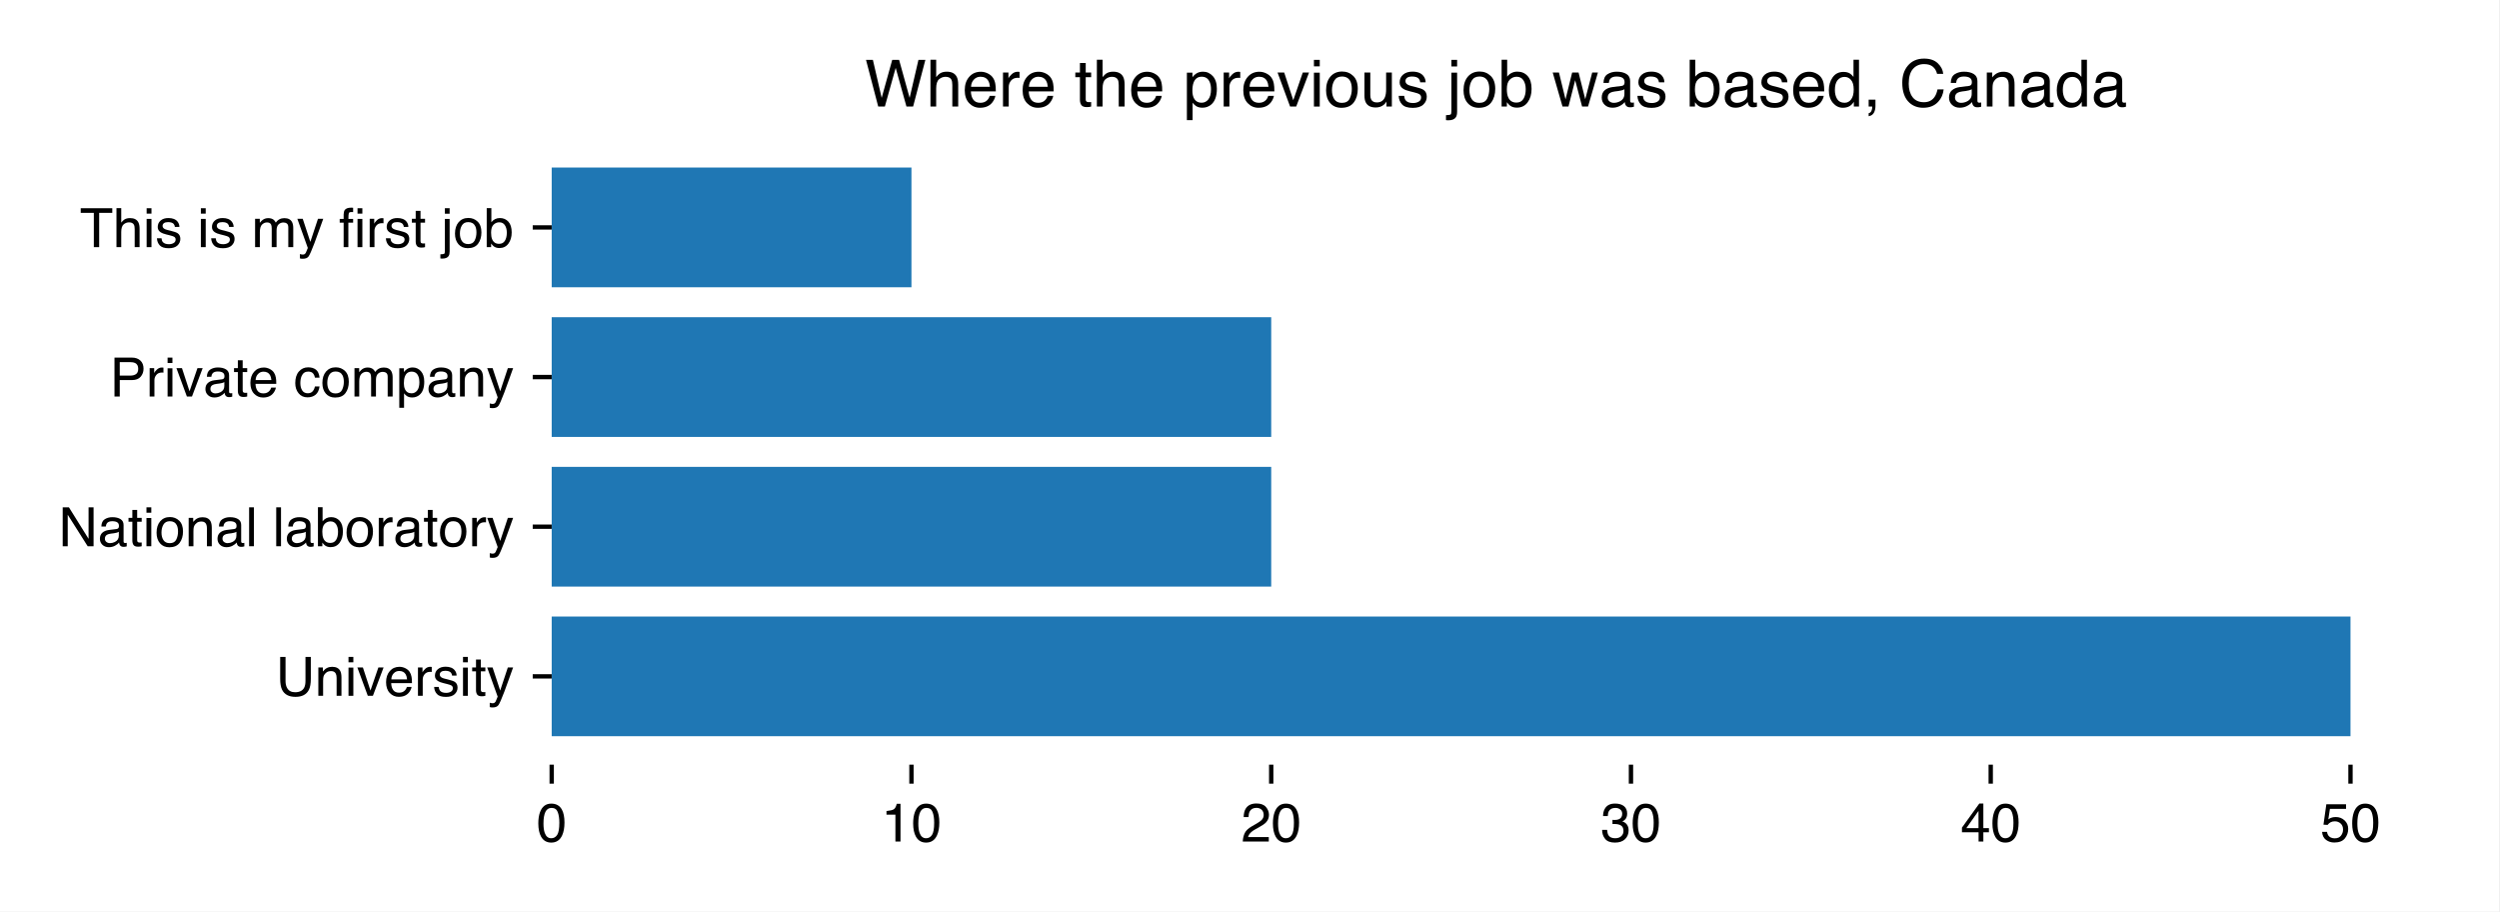
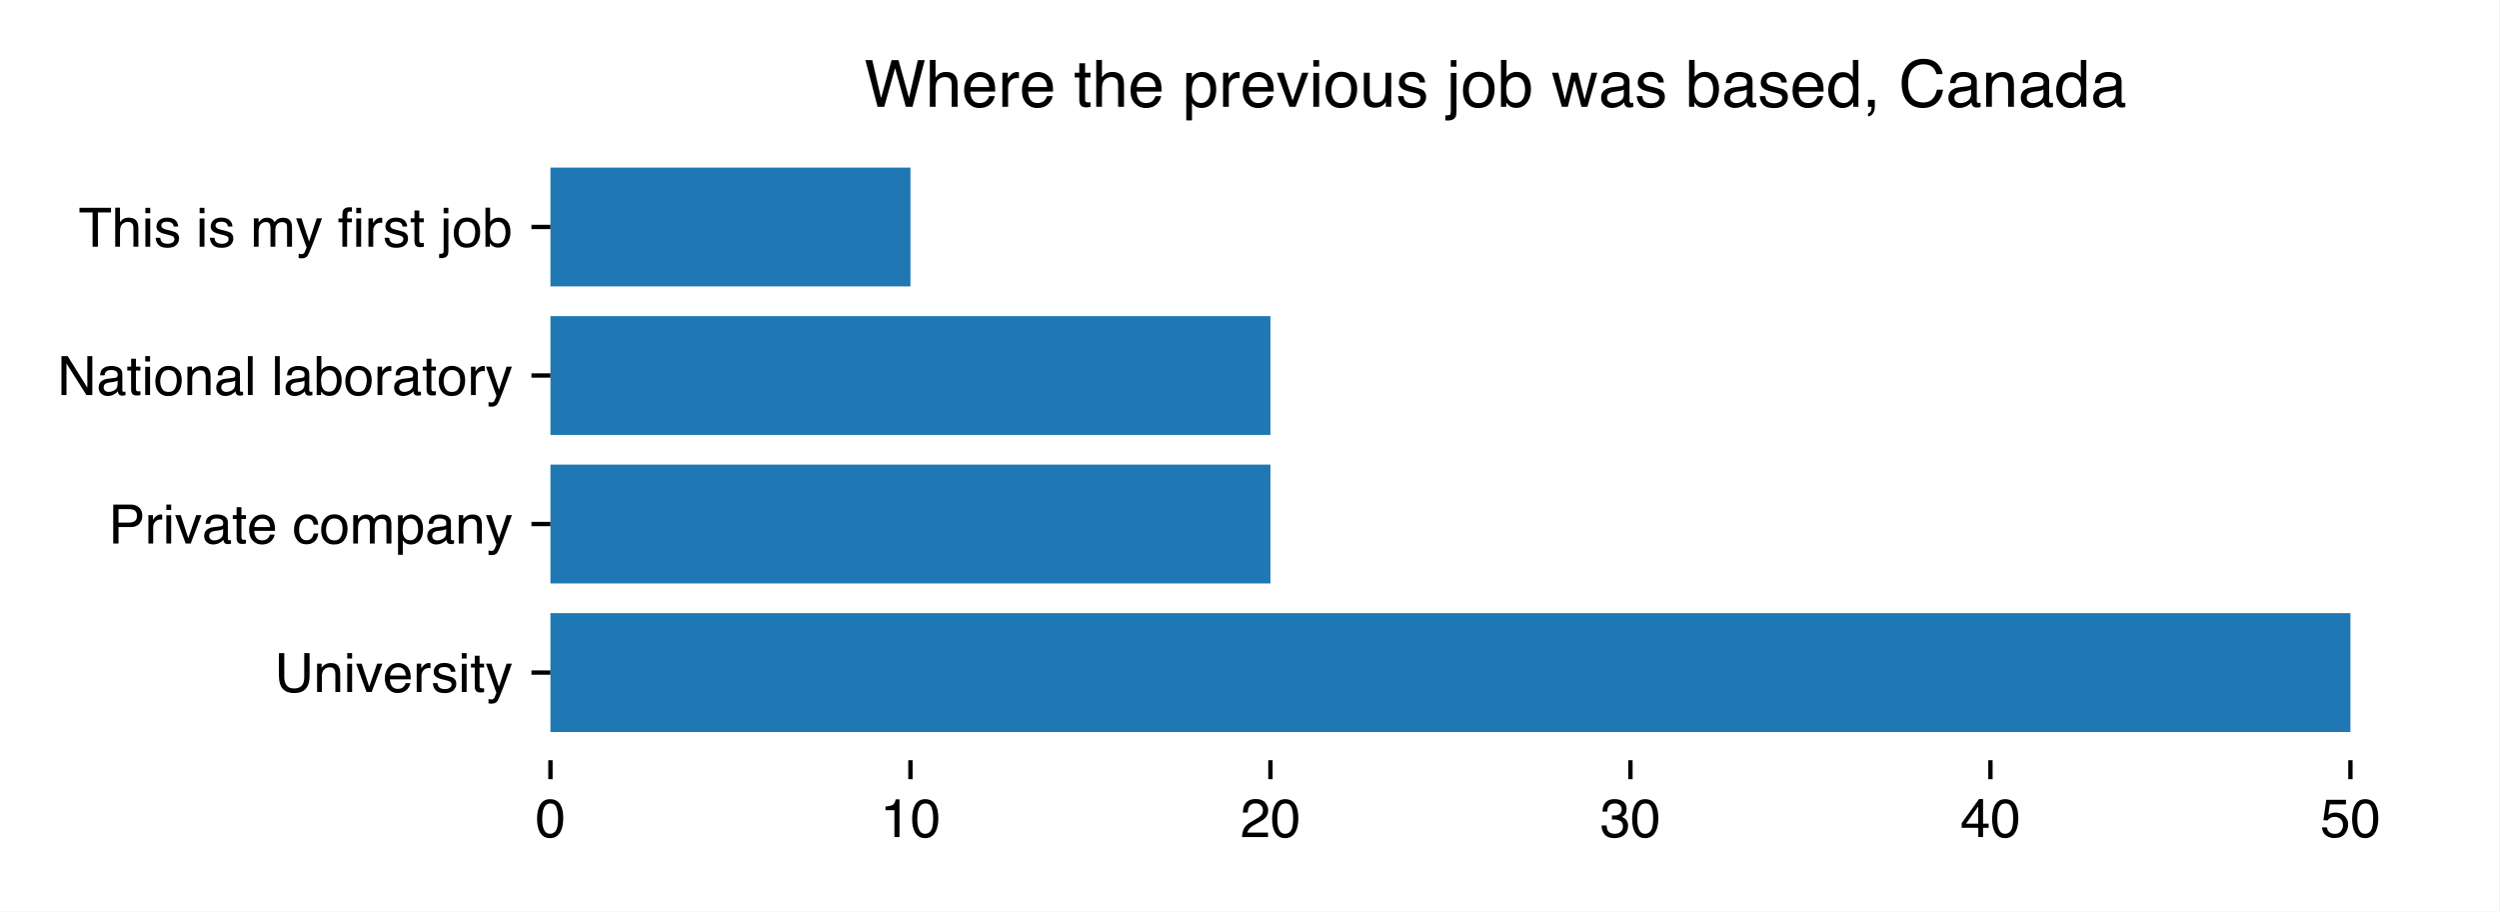
<svg xmlns="http://www.w3.org/2000/svg" xmlns:xlink="http://www.w3.org/1999/xlink" width="460.8pt" height="168pt" viewBox="0 0 460.8 168" version="1.1">
  <defs>
    <style type="text/css">*{stroke-linejoin: round; stroke-linecap: butt}</style>
  </defs>
  <g id="figure_1">
    <g id="patch_1">
      <path d="M 0 168  L 460.8 168  L 460.8 0  L 0 0  z " style="fill: #ffffff" />
    </g>
    <g id="axes_1">
      <g id="patch_2">
-         <path d="M 101.73 140.942  L 450 140.942  L 450 25.642  L 101.73 25.642  z " style="fill: #ffffff" />
+         <path d="M 101.5 140.12  L 450 140.12  L 450 25.688  L 101.5 25.688  z " style="fill: #ffffff" />
      </g>
      <g id="patch_3">
-         <path d="M 101.73 135.701  L 433.416 135.701  L 433.416 113.634  L 101.73 113.634  z " clip-path="url(#p91c3576c02)" style="fill: #1f77b4" />
+         <path d="M 101.5 134.919  L 433.405 134.919  L 433.405 113.018  L 101.5 113.018  z " clip-path="url(#pb2fe524251)" style="fill: #1f77b4" />
      </g>
      <g id="patch_4">
-         <path d="M 101.73 108.118  L 234.404 108.118  L 234.404 86.051  L 101.73 86.051  z " clip-path="url(#p91c3576c02)" style="fill: #1f77b4" />
+         <path d="M 101.5 107.542  L 234.262 107.542  L 234.262 85.641  L 101.5 85.641  z " clip-path="url(#pb2fe524251)" style="fill: #1f77b4" />
      </g>
      <g id="patch_5">
-         <path d="M 101.73 80.534  L 234.404 80.534  L 234.404 58.467  L 101.73 58.467  z " clip-path="url(#p91c3576c02)" style="fill: #1f77b4" />
+         <path d="M 101.5 80.166  L 234.262 80.166  L 234.262 58.265  L 101.5 58.265  z " clip-path="url(#pb2fe524251)" style="fill: #1f77b4" />
      </g>
      <g id="patch_6">
-         <path d="M 101.73 52.95  L 168.067 52.95  L 168.067 30.883  L 101.73 30.883  z " clip-path="url(#p91c3576c02)" style="fill: #1f77b4" />
+         <path d="M 101.5 52.79  L 167.881 52.79  L 167.881 30.889  L 101.5 30.889  z " clip-path="url(#pb2fe524251)" style="fill: #1f77b4" />
      </g>
      <g id="matplotlib.axis_1">
        <g id="xtick_1">
          <g id="line2d_1">
            <defs>
              <path id="m4c99cd72f3" d="M 0 0  L 0 3.5  " style="stroke: #000000; stroke-width: 0.8" />
            </defs>
            <g>
-               <use xlink:href="#m4c99cd72f3" x="101.73" y="140.942" style="stroke: #000000; stroke-width: 0.8" />
+               <use xlink:href="#m4c99cd72f3" x="101.5" y="140.12" style="stroke: #000000; stroke-width: 0.8" />
            </g>
          </g>
          <g id="text_1">
-             <g transform="translate(98.94922 155.1156)scale(0.1 -0.1)">
+             <g transform="translate(98.71953 154.2934) scale(0.1 -0.1)">
              <defs>
                <path id="Helvetica-30" d="M 1731 4475  Q 2600 4475 2988 3759  Q 3288 3206 3288 2244  Q 3288 1331 3016 734  Q 2622 -122 1728 -122  Q 922 -122 528 578  Q 200 1163 200 2147  Q 200 2909 397 3456  Q 766 4475 1731 4475  z M 1725 391  Q 2163 391 2422 778  Q 2681 1166 2681 2222  Q 2681 2984 2493 3476  Q 2306 3969 1766 3969  Q 1269 3969 1039 3501  Q 809 3034 809 2125  Q 809 1441 956 1025  Q 1181 391 1725 391  z " transform="scale(0.015625)" />
              </defs>
              <use xlink:href="#Helvetica-30" />
            </g>
          </g>
        </g>
        <g id="xtick_2">
          <g id="line2d_2">
            <g>
-               <use xlink:href="#m4c99cd72f3" x="168.067" y="140.942" style="stroke: #000000; stroke-width: 0.8" />
+               <use xlink:href="#m4c99cd72f3" x="167.881" y="140.12" style="stroke: #000000; stroke-width: 0.8" />
            </g>
          </g>
          <g id="text_2">
-             <g transform="translate(162.506 155.1156)scale(0.1 -0.1)">
+             <g transform="translate(162.32 154.2934) scale(0.1 -0.1)">
              <defs>
                <path id="Helvetica-31" d="M 613 3169  L 613 3600  Q 1222 3659 1462 3798  Q 1703 3938 1822 4456  L 2266 4456  L 2266 0  L 1666 0  L 1666 3169  L 613 3169  z " transform="scale(0.015625)" />
              </defs>
              <use xlink:href="#Helvetica-31" />
              <use xlink:href="#Helvetica-30" x="55.615" />
            </g>
          </g>
        </g>
        <g id="xtick_3">
          <g id="line2d_3">
            <g>
-               <use xlink:href="#m4c99cd72f3" x="234.404" y="140.942" style="stroke: #000000; stroke-width: 0.8" />
+               <use xlink:href="#m4c99cd72f3" x="234.262" y="140.12" style="stroke: #000000; stroke-width: 0.8" />
            </g>
          </g>
          <g id="text_3">
-             <g transform="translate(228.8432 155.1156)scale(0.1 -0.1)">
+             <g transform="translate(228.701 154.2934) scale(0.1 -0.1)">
              <defs>
                <path id="Helvetica-32" d="M 200 0  Q 231 578 439 1006  Q 647 1434 1250 1784  L 1850 2131  Q 2253 2366 2416 2531  Q 2672 2791 2672 3125  Q 2672 3516 2437 3745  Q 2203 3975 1813 3975  Q 1234 3975 1013 3538  Q 894 3303 881 2888  L 309 2888  Q 319 3472 525 3841  Q 891 4491 1816 4491  Q 2584 4491 2939 4075  Q 3294 3659 3294 3150  Q 3294 2613 2916 2231  Q 2697 2009 2131 1694  L 1703 1456  Q 1397 1288 1222 1134  Q 909 863 828 531  L 3272 531  L 3272 0  L 200 0  z " transform="scale(0.015625)" />
              </defs>
              <use xlink:href="#Helvetica-32" />
              <use xlink:href="#Helvetica-30" x="55.615" />
            </g>
          </g>
        </g>
        <g id="xtick_4">
          <g id="line2d_4">
            <g>
-               <use xlink:href="#m4c99cd72f3" x="300.741" y="140.942" style="stroke: #000000; stroke-width: 0.8" />
+               <use xlink:href="#m4c99cd72f3" x="300.643" y="140.12" style="stroke: #000000; stroke-width: 0.8" />
            </g>
          </g>
          <g id="text_4">
-             <g transform="translate(295.1804 155.1156)scale(0.1 -0.1)">
+             <g transform="translate(295.0819 154.2934) scale(0.1 -0.1)">
              <defs>
                <path id="Helvetica-33" d="M 1663 -122  Q 869 -122 511 314  Q 153 750 153 1375  L 741 1375  Q 778 941 903 744  Q 1122 391 1694 391  Q 2138 391 2406 628  Q 2675 866 2675 1241  Q 2675 1703 2392 1887  Q 2109 2072 1606 2072  Q 1550 2072 1492 2070  Q 1434 2069 1375 2066  L 1375 2563  Q 1463 2553 1522 2550  Q 1581 2547 1650 2547  Q 1966 2547 2169 2647  Q 2525 2822 2525 3272  Q 2525 3606 2287 3787  Q 2050 3969 1734 3969  Q 1172 3969 956 3594  Q 838 3388 822 3006  L 266 3006  Q 266 3506 466 3856  Q 809 4481 1675 4481  Q 2359 4481 2734 4176  Q 3109 3872 3109 3294  Q 3109 2881 2888 2625  Q 2750 2466 2531 2375  Q 2884 2278 3082 2001  Q 3281 1725 3281 1325  Q 3281 684 2859 281  Q 2438 -122 1663 -122  z " transform="scale(0.015625)" />
              </defs>
              <use xlink:href="#Helvetica-33" />
              <use xlink:href="#Helvetica-30" x="55.615" />
            </g>
          </g>
        </g>
        <g id="xtick_5">
          <g id="line2d_5">
            <g>
-               <use xlink:href="#m4c99cd72f3" x="367.078" y="140.942" style="stroke: #000000; stroke-width: 0.8" />
+               <use xlink:href="#m4c99cd72f3" x="367.024" y="140.12" style="stroke: #000000; stroke-width: 0.8" />
            </g>
          </g>
          <g id="text_5">
-             <g transform="translate(361.5176 155.1156)scale(0.1 -0.1)">
+             <g transform="translate(361.4629 154.2934) scale(0.1 -0.1)">
              <defs>
                <path id="Helvetica-34" d="M 2116 1584  L 2116 3613  L 681 1584  L 2116 1584  z M 2125 0  L 2125 1094  L 163 1094  L 163 1644  L 2213 4488  L 2688 4488  L 2688 1584  L 3347 1584  L 3347 1094  L 2688 1094  L 2688 0  L 2125 0  z " transform="scale(0.015625)" />
              </defs>
              <use xlink:href="#Helvetica-34" />
              <use xlink:href="#Helvetica-30" x="55.615" />
            </g>
          </g>
        </g>
        <g id="xtick_6">
          <g id="line2d_6">
            <g>
-               <use xlink:href="#m4c99cd72f3" x="433.416" y="140.942" style="stroke: #000000; stroke-width: 0.8" />
+               <use xlink:href="#m4c99cd72f3" x="433.405" y="140.12" style="stroke: #000000; stroke-width: 0.8" />
            </g>
          </g>
          <g id="text_6">
-             <g transform="translate(427.8548 155.1156)scale(0.1 -0.1)">
+             <g transform="translate(427.8438 154.2934) scale(0.1 -0.1)">
              <defs>
                <path id="Helvetica-35" d="M 791 1141  Q 847 659 1238 475  Q 1438 381 1700 381  Q 2200 381 2440 700  Q 2681 1019 2681 1406  Q 2681 1875 2395 2131  Q 2109 2388 1709 2388  Q 1419 2388 1211 2275  Q 1003 2163 856 1963  L 369 1991  L 709 4400  L 3034 4400  L 3034 3856  L 1131 3856  L 941 2613  Q 1097 2731 1238 2791  Q 1488 2894 1816 2894  Q 2431 2894 2859 2497  Q 3288 2100 3288 1491  Q 3288 856 2895 371  Q 2503 -113 1644 -113  Q 1097 -113 676 195  Q 256 503 206 1141  L 791 1141  z " transform="scale(0.015625)" />
              </defs>
              <use xlink:href="#Helvetica-35" />
              <use xlink:href="#Helvetica-30" x="55.615" />
            </g>
          </g>
        </g>
      </g>
      <g id="matplotlib.axis_2">
        <g id="ytick_1">
          <g id="line2d_7">
            <defs>
              <path id="m8e343aef83" d="M 0 0  L -3.5 0  " style="stroke: #000000; stroke-width: 0.8" />
            </defs>
            <g>
-               <use xlink:href="#m8e343aef83" x="101.73" y="124.668" style="stroke: #000000; stroke-width: 0.8" />
+               <use xlink:href="#m8e343aef83" x="101.5" y="123.968" style="stroke: #000000; stroke-width: 0.8" />
            </g>
          </g>
          <g id="text_7">
-             <g transform="translate(50.83438 128.2545)scale(0.1 -0.1)">
+             <g transform="translate(50.60469 127.5548) scale(0.1 -0.1)">
              <defs>
                <path id="Helvetica-55" d="M 1163 4591  L 1163 1753  Q 1163 1253 1350 922  Q 1628 422 2288 422  Q 3078 422 3363 963  Q 3516 1256 3516 1753  L 3516 4591  L 4147 4591  L 4147 2013  Q 4147 1166 3919 709  Q 3500 -122 2338 -122  Q 1175 -122 759 709  Q 531 1166 531 2013  L 531 4591  L 1163 4591  z M 2341 4591  L 2341 4591  z " transform="scale(0.015625)" />
                <path id="Helvetica-6e" d="M 413 3347  L 947 3347  L 947 2872  Q 1184 3166 1450 3294  Q 1716 3422 2041 3422  Q 2753 3422 3003 2925  Q 3141 2653 3141 2147  L 3141 0  L 2569 0  L 2569 2109  Q 2569 2416 2478 2603  Q 2328 2916 1934 2916  Q 1734 2916 1606 2875  Q 1375 2806 1200 2600  Q 1059 2434 1017 2257  Q 975 2081 975 1753  L 975 0  L 413 0  L 413 3347  z M 1734 3428  L 1734 3428  z " transform="scale(0.015625)" />
                <path id="Helvetica-69" d="M 413 3331  L 984 3331  L 984 0  L 413 0  L 413 3331  z M 413 4591  L 984 4591  L 984 3953  L 413 3953  L 413 4591  z " transform="scale(0.015625)" />
                <path id="Helvetica-76" d="M 688 3347  L 1581 622  L 2516 3347  L 3131 3347  L 1869 0  L 1269 0  L 34 3347  L 688 3347  z " transform="scale(0.015625)" />
                <path id="Helvetica-65" d="M 1806 3422  Q 2163 3422 2497 3255  Q 2831 3088 3006 2822  Q 3175 2569 3231 2231  Q 3281 2000 3281 1494  L 828 1494  Q 844 984 1069 676  Q 1294 369 1766 369  Q 2206 369 2469 659  Q 2619 828 2681 1050  L 3234 1050  Q 3213 866 3089 639  Q 2966 413 2813 269  Q 2556 19 2178 -69  Q 1975 -119 1719 -119  Q 1094 -119 659 336  Q 225 791 225 1609  Q 225 2416 662 2919  Q 1100 3422 1806 3422  z M 2703 1941  Q 2669 2306 2544 2525  Q 2313 2931 1772 2931  Q 1384 2931 1121 2651  Q 859 2372 844 1941  L 2703 1941  z M 1753 3428  L 1753 3428  z " transform="scale(0.015625)" />
                <path id="Helvetica-72" d="M 428 3347  L 963 3347  L 963 2769  Q 1028 2938 1284 3180  Q 1541 3422 1875 3422  Q 1891 3422 1928 3419  Q 1966 3416 2056 3406  L 2056 2813  Q 2006 2822 1964 2825  Q 1922 2828 1872 2828  Q 1447 2828 1219 2554  Q 991 2281 991 1925  L 991 0  L 428 0  L 428 3347  z " transform="scale(0.015625)" />
                <path id="Helvetica-73" d="M 747 1050  Q 772 769 888 619  Q 1100 347 1625 347  Q 1938 347 2175 483  Q 2413 619 2413 903  Q 2413 1119 2222 1231  Q 2100 1300 1741 1391  L 1294 1503  Q 866 1609 663 1741  Q 300 1969 300 2372  Q 300 2847 642 3140  Q 984 3434 1563 3434  Q 2319 3434 2653 2991  Q 2863 2709 2856 2384  L 2325 2384  Q 2309 2575 2191 2731  Q 1997 2953 1519 2953  Q 1200 2953 1036 2831  Q 872 2709 872 2509  Q 872 2291 1088 2159  Q 1213 2081 1456 2022  L 1828 1931  Q 2434 1784 2641 1647  Q 2969 1431 2969 969  Q 2969 522 2630 197  Q 2291 -128 1597 -128  Q 850 -128 539 211  Q 228 550 206 1050  L 747 1050  z M 1578 3428  L 1578 3428  z " transform="scale(0.015625)" />
                <path id="Helvetica-74" d="M 525 4281  L 1094 4281  L 1094 3347  L 1628 3347  L 1628 2888  L 1094 2888  L 1094 703  Q 1094 528 1213 469  Q 1278 434 1431 434  Q 1472 434 1519 436  Q 1566 438 1628 444  L 1628 0  Q 1531 -28 1426 -40  Q 1322 -53 1200 -53  Q 806 -53 665 148  Q 525 350 525 672  L 525 2888  L 72 2888  L 72 3347  L 525 3347  L 525 4281  z " transform="scale(0.015625)" />
                <path id="Helvetica-79" d="M 2503 3347  L 3125 3347  Q 3006 3025 2597 1878  Q 2291 1016 2084 472  Q 1597 -809 1397 -1090  Q 1197 -1372 709 -1372  Q 591 -1372 527 -1362  Q 463 -1353 369 -1328  L 369 -816  Q 516 -856 581 -865  Q 647 -875 697 -875  Q 853 -875 926 -823  Q 1000 -772 1050 -697  Q 1066 -672 1162 -440  Q 1259 -209 1303 -97  L 66 3347  L 703 3347  L 1600 622  L 2503 3347  z M 1597 3428  L 1597 3428  z " transform="scale(0.015625)" />
              </defs>
              <use xlink:href="#Helvetica-55" />
              <use xlink:href="#Helvetica-6e" x="72.217" />
              <use xlink:href="#Helvetica-69" x="127.832" />
              <use xlink:href="#Helvetica-76" x="150.049" />
              <use xlink:href="#Helvetica-65" x="200.049" />
              <use xlink:href="#Helvetica-72" x="255.664" />
              <use xlink:href="#Helvetica-73" x="288.965" />
              <use xlink:href="#Helvetica-69" x="338.965" />
              <use xlink:href="#Helvetica-74" x="361.182" />
              <use xlink:href="#Helvetica-79" x="388.965" />
            </g>
          </g>
        </g>
        <g id="ytick_2">
          <g id="line2d_8">
            <g>
-               <use xlink:href="#m8e343aef83" x="101.73" y="97.084" style="stroke: #000000; stroke-width: 0.8" />
+               <use xlink:href="#m8e343aef83" x="101.5" y="96.592" style="stroke: #000000; stroke-width: 0.8" />
            </g>
          </g>
          <g id="text_8">
-             <g transform="translate(10.8 100.6826)scale(0.1 -0.1)">
+             <g transform="translate(20.02656 100.1786) scale(0.1 -0.1)">
+               <defs>
+                 <path id="Helvetica-50" d="M 547 4591  L 2613 4591  Q 3225 4591 3600 4245  Q 3975 3900 3975 3275  Q 3975 2738 3640 2339  Q 3306 1941 2613 1941  L 1169 1941  L 1169 0  L 547 0  L 547 4591  z M 3347 3272  Q 3347 3778 2972 3959  Q 2766 4056 2406 4056  L 1169 4056  L 1169 2466  L 2406 2466  Q 2825 2466 3086 2644  Q 3347 2822 3347 3272  z " transform="scale(0.015625)" />
+                 <path id="Helvetica-61" d="M 844 891  Q 844 647 1022 506  Q 1200 366 1444 366  Q 1741 366 2019 503  Q 2488 731 2488 1250  L 2488 1703  Q 2384 1638 2221 1594  Q 2059 1550 1903 1531  L 1563 1488  Q 1256 1447 1103 1359  Q 844 1213 844 891  z M 2206 2028  Q 2400 2053 2466 2191  Q 2503 2266 2503 2406  Q 2503 2694 2298 2823  Q 2094 2953 1713 2953  Q 1272 2953 1088 2716  Q 984 2584 953 2325  L 428 2325  Q 444 2944 830 3186  Q 1216 3428 1725 3428  Q 2316 3428 2684 3203  Q 3050 2978 3050 2503  L 3050 575  Q 3050 488 3086 434  Q 3122 381 3238 381  Q 3275 381 3322 386  Q 3369 391 3422 400  L 3422 -16  Q 3291 -53 3222 -62  Q 3153 -72 3034 -72  Q 2744 -72 2613 134  Q 2544 244 2516 444  Q 2344 219 2022 53  Q 1700 -113 1313 -113  Q 847 -113 551 170  Q 256 453 256 878  Q 256 1344 547 1600  Q 838 1856 1309 1916  L 2206 2028  z M 1741 3428  L 1741 3428  z " transform="scale(0.015625)" />
+                 <path id="Helvetica-20" transform="scale(0.015625)" />
+                 <path id="Helvetica-63" d="M 1703 3444  Q 2269 3444 2623 3169  Q 2978 2894 3050 2222  L 2503 2222  Q 2453 2531 2275 2736  Q 2097 2941 1703 2941  Q 1166 2941 934 2416  Q 784 2075 784 1575  Q 784 1072 996 728  Q 1209 384 1666 384  Q 2016 384 2220 598  Q 2425 813 2503 1184  L 3050 1184  Q 2956 519 2581 211  Q 2206 -97 1622 -97  Q 966 -97 575 383  Q 184 863 184 1581  Q 184 2463 612 2953  Q 1041 3444 1703 3444  z M 1616 3428  L 1616 3428  z " transform="scale(0.015625)" />
+                 <path id="Helvetica-6f" d="M 1741 363  Q 2300 363 2508 786  Q 2716 1209 2716 1728  Q 2716 2197 2566 2491  Q 2328 2953 1747 2953  Q 1231 2953 997 2559  Q 763 2166 763 1609  Q 763 1075 997 719  Q 1231 363 1741 363  z M 1763 3444  Q 2409 3444 2856 3012  Q 3303 2581 3303 1744  Q 3303 934 2909 406  Q 2516 -122 1688 -122  Q 997 -122 590 345  Q 184 813 184 1600  Q 184 2444 612 2944  Q 1041 3444 1763 3444  z M 1744 3428  L 1744 3428  z " transform="scale(0.015625)" />
+                 <path id="Helvetica-6d" d="M 413 3347  L 969 3347  L 969 2872  Q 1169 3119 1331 3231  Q 1609 3422 1963 3422  Q 2363 3422 2606 3225  Q 2744 3113 2856 2894  Q 3044 3163 3297 3292  Q 3550 3422 3866 3422  Q 4541 3422 4784 2934  Q 4916 2672 4916 2228  L 4916 0  L 4331 0  L 4331 2325  Q 4331 2659 4164 2784  Q 3997 2909 3756 2909  Q 3425 2909 3186 2687  Q 2947 2466 2947 1947  L 2947 0  L 2375 0  L 2375 2184  Q 2375 2525 2294 2681  Q 2166 2916 1816 2916  Q 1497 2916 1236 2669  Q 975 2422 975 1775  L 975 0  L 413 0  L 413 3347  z " transform="scale(0.015625)" />
+                 <path id="Helvetica-70" d="M 1825 378  Q 2219 378 2480 708  Q 2741 1038 2741 1694  Q 2741 2094 2625 2381  Q 2406 2934 1825 2934  Q 1241 2934 1025 2350  Q 909 2038 909 1556  Q 909 1169 1025 897  Q 1244 378 1825 378  z M 369 3331  L 916 3331  L 916 2888  Q 1084 3116 1284 3241  Q 1569 3428 1953 3428  Q 2522 3428 2919 2992  Q 3316 2556 3316 1747  Q 3316 653 2744 184  Q 2381 -113 1900 -113  Q 1522 -113 1266 53  Q 1116 147 931 375  L 931 -1334  L 369 -1334  L 369 3331  z " transform="scale(0.015625)" />
+               </defs>
+               <use xlink:href="#Helvetica-50" />
+               <use xlink:href="#Helvetica-72" x="66.699" />
+               <use xlink:href="#Helvetica-69" x="100" />
+               <use xlink:href="#Helvetica-76" x="122.217" />
+               <use xlink:href="#Helvetica-61" x="172.217" />
+               <use xlink:href="#Helvetica-74" x="227.832" />
+               <use xlink:href="#Helvetica-65" x="255.615" />
+               <use xlink:href="#Helvetica-20" x="311.23" />
+               <use xlink:href="#Helvetica-63" x="339.014" />
+               <use xlink:href="#Helvetica-6f" x="389.014" />
+               <use xlink:href="#Helvetica-6d" x="444.629" />
+               <use xlink:href="#Helvetica-70" x="527.93" />
+               <use xlink:href="#Helvetica-61" x="583.545" />
+               <use xlink:href="#Helvetica-6e" x="639.16" />
+               <use xlink:href="#Helvetica-79" x="694.775" />
+             </g>
+           </g>
+         </g>
+         <g id="ytick_3">
+           <g id="line2d_9">
+             <g>
+               <use xlink:href="#m8e343aef83" x="101.5" y="69.216" style="stroke: #000000; stroke-width: 0.8" />
+             </g>
+           </g>
+           <g id="text_9">
+             <g transform="translate(10.57031 72.81409) scale(0.1 -0.1)">
              <defs>
                <path id="Helvetica-4e" d="M 488 4591  L 1222 4591  L 3541 872  L 3541 4591  L 4131 4591  L 4131 0  L 3434 0  L 1081 3716  L 1081 0  L 488 0  L 488 4591  z M 2269 4591  L 2269 4591  z " transform="scale(0.015625)" />
-                 <path id="Helvetica-61" d="M 844 891  Q 844 647 1022 506  Q 1200 366 1444 366  Q 1741 366 2019 503  Q 2488 731 2488 1250  L 2488 1703  Q 2384 1638 2221 1594  Q 2059 1550 1903 1531  L 1563 1488  Q 1256 1447 1103 1359  Q 844 1213 844 891  z M 2206 2028  Q 2400 2053 2466 2191  Q 2503 2266 2503 2406  Q 2503 2694 2298 2823  Q 2094 2953 1713 2953  Q 1272 2953 1088 2716  Q 984 2584 953 2325  L 428 2325  Q 444 2944 830 3186  Q 1216 3428 1725 3428  Q 2316 3428 2684 3203  Q 3050 2978 3050 2503  L 3050 575  Q 3050 488 3086 434  Q 3122 381 3238 381  Q 3275 381 3322 386  Q 3369 391 3422 400  L 3422 -16  Q 3291 -53 3222 -62  Q 3153 -72 3034 -72  Q 2744 -72 2613 134  Q 2544 244 2516 444  Q 2344 219 2022 53  Q 1700 -113 1313 -113  Q 847 -113 551 170  Q 256 453 256 878  Q 256 1344 547 1600  Q 838 1856 1309 1916  L 2206 2028  z M 1741 3428  L 1741 3428  z " transform="scale(0.015625)" />
-                 <path id="Helvetica-6f" d="M 1741 363  Q 2300 363 2508 786  Q 2716 1209 2716 1728  Q 2716 2197 2566 2491  Q 2328 2953 1747 2953  Q 1231 2953 997 2559  Q 763 2166 763 1609  Q 763 1075 997 719  Q 1231 363 1741 363  z M 1763 3444  Q 2409 3444 2856 3012  Q 3303 2581 3303 1744  Q 3303 934 2909 406  Q 2516 -122 1688 -122  Q 997 -122 590 345  Q 184 813 184 1600  Q 184 2444 612 2944  Q 1041 3444 1763 3444  z M 1744 3428  L 1744 3428  z " transform="scale(0.015625)" />
                <path id="Helvetica-6c" d="M 428 4591  L 991 4591  L 991 0  L 428 0  L 428 4591  z " transform="scale(0.015625)" />
-                 <path id="Helvetica-20" transform="scale(0.015625)" />
                <path id="Helvetica-62" d="M 369 4606  L 916 4606  L 916 2941  Q 1100 3181 1356 3307  Q 1613 3434 1913 3434  Q 2538 3434 2927 3004  Q 3316 2575 3316 1738  Q 3316 944 2931 419  Q 2547 -106 1866 -106  Q 1484 -106 1222 78  Q 1066 188 888 428  L 888 0  L 369 0  L 369 4606  z M 1831 391  Q 2288 391 2514 753  Q 2741 1116 2741 1709  Q 2741 2238 2514 2584  Q 2288 2931 1847 2931  Q 1463 2931 1173 2647  Q 884 2363 884 1709  Q 884 1238 1003 944  Q 1225 391 1831 391  z " transform="scale(0.015625)" />
              </defs>
              <use xlink:href="#Helvetica-4e" />
              <use xlink:href="#Helvetica-61" x="72.217" />
              <use xlink:href="#Helvetica-74" x="127.832" />
              <use xlink:href="#Helvetica-69" x="155.615" />
              <use xlink:href="#Helvetica-6f" x="177.832" />
              <use xlink:href="#Helvetica-6e" x="233.447" />
              <use xlink:href="#Helvetica-61" x="289.062" />
              <use xlink:href="#Helvetica-6c" x="344.678" />
              <use xlink:href="#Helvetica-20" x="366.895" />
              <use xlink:href="#Helvetica-6c" x="394.678" />
              <use xlink:href="#Helvetica-61" x="416.895" />
              <use xlink:href="#Helvetica-62" x="472.51" />
              <use xlink:href="#Helvetica-6f" x="528.125" />
              <use xlink:href="#Helvetica-72" x="583.74" />
              <use xlink:href="#Helvetica-61" x="617.041" />
              <use xlink:href="#Helvetica-74" x="672.656" />
              <use xlink:href="#Helvetica-6f" x="700.439" />
              <use xlink:href="#Helvetica-72" x="756.055" />
              <use xlink:href="#Helvetica-79" x="789.355" />
            </g>
          </g>
        </g>
-         <g id="ytick_3">
-           <g id="line2d_9">
-             <g>
-               <use xlink:href="#m8e343aef83" x="101.73" y="69.501" style="stroke: #000000; stroke-width: 0.8" />
-             </g>
-           </g>
-           <g id="text_9">
-             <g transform="translate(20.25625 73.08723)scale(0.1 -0.1)">
-               <defs>
-                 <path id="Helvetica-50" d="M 547 4591  L 2613 4591  Q 3225 4591 3600 4245  Q 3975 3900 3975 3275  Q 3975 2738 3640 2339  Q 3306 1941 2613 1941  L 1169 1941  L 1169 0  L 547 0  L 547 4591  z M 3347 3272  Q 3347 3778 2972 3959  Q 2766 4056 2406 4056  L 1169 4056  L 1169 2466  L 2406 2466  Q 2825 2466 3086 2644  Q 3347 2822 3347 3272  z " transform="scale(0.015625)" />
-                 <path id="Helvetica-63" d="M 1703 3444  Q 2269 3444 2623 3169  Q 2978 2894 3050 2222  L 2503 2222  Q 2453 2531 2275 2736  Q 2097 2941 1703 2941  Q 1166 2941 934 2416  Q 784 2075 784 1575  Q 784 1072 996 728  Q 1209 384 1666 384  Q 2016 384 2220 598  Q 2425 813 2503 1184  L 3050 1184  Q 2956 519 2581 211  Q 2206 -97 1622 -97  Q 966 -97 575 383  Q 184 863 184 1581  Q 184 2463 612 2953  Q 1041 3444 1703 3444  z M 1616 3428  L 1616 3428  z " transform="scale(0.015625)" />
-                 <path id="Helvetica-6d" d="M 413 3347  L 969 3347  L 969 2872  Q 1169 3119 1331 3231  Q 1609 3422 1963 3422  Q 2363 3422 2606 3225  Q 2744 3113 2856 2894  Q 3044 3163 3297 3292  Q 3550 3422 3866 3422  Q 4541 3422 4784 2934  Q 4916 2672 4916 2228  L 4916 0  L 4331 0  L 4331 2325  Q 4331 2659 4164 2784  Q 3997 2909 3756 2909  Q 3425 2909 3186 2687  Q 2947 2466 2947 1947  L 2947 0  L 2375 0  L 2375 2184  Q 2375 2525 2294 2681  Q 2166 2916 1816 2916  Q 1497 2916 1236 2669  Q 975 2422 975 1775  L 975 0  L 413 0  L 413 3347  z " transform="scale(0.015625)" />
-                 <path id="Helvetica-70" d="M 1825 378  Q 2219 378 2480 708  Q 2741 1038 2741 1694  Q 2741 2094 2625 2381  Q 2406 2934 1825 2934  Q 1241 2934 1025 2350  Q 909 2038 909 1556  Q 909 1169 1025 897  Q 1244 378 1825 378  z M 369 3331  L 916 3331  L 916 2888  Q 1084 3116 1284 3241  Q 1569 3428 1953 3428  Q 2522 3428 2919 2992  Q 3316 2556 3316 1747  Q 3316 653 2744 184  Q 2381 -113 1900 -113  Q 1522 -113 1266 53  Q 1116 147 931 375  L 931 -1334  L 369 -1334  L 369 3331  z " transform="scale(0.015625)" />
-               </defs>
-               <use xlink:href="#Helvetica-50" />
-               <use xlink:href="#Helvetica-72" x="66.699" />
-               <use xlink:href="#Helvetica-69" x="100" />
-               <use xlink:href="#Helvetica-76" x="122.217" />
-               <use xlink:href="#Helvetica-61" x="172.217" />
-               <use xlink:href="#Helvetica-74" x="227.832" />
-               <use xlink:href="#Helvetica-65" x="255.615" />
-               <use xlink:href="#Helvetica-20" x="311.23" />
-               <use xlink:href="#Helvetica-63" x="339.014" />
-               <use xlink:href="#Helvetica-6f" x="389.014" />
-               <use xlink:href="#Helvetica-6d" x="444.629" />
-               <use xlink:href="#Helvetica-70" x="527.93" />
-               <use xlink:href="#Helvetica-61" x="583.545" />
-               <use xlink:href="#Helvetica-6e" x="639.16" />
-               <use xlink:href="#Helvetica-79" x="694.775" />
-             </g>
-           </g>
-         </g>
        <g id="ytick_4">
          <g id="line2d_10">
            <g>
-               <use xlink:href="#m8e343aef83" x="101.73" y="41.917" style="stroke: #000000; stroke-width: 0.8" />
+               <use xlink:href="#m8e343aef83" x="101.5" y="41.839" style="stroke: #000000; stroke-width: 0.8" />
            </g>
          </g>
          <g id="text_10">
-             <g transform="translate(14.72344 45.55436)scale(0.1 -0.1)">
+             <g transform="translate(14.49375 45.47696) scale(0.1 -0.1)">
              <defs>
                <path id="Helvetica-54" d="M 3828 4591  L 3828 4044  L 2281 4044  L 2281 0  L 1650 0  L 1650 4044  L 103 4044  L 103 4591  L 3828 4591  z " transform="scale(0.015625)" />
                <path id="Helvetica-68" d="M 413 4606  L 975 4606  L 975 2894  Q 1175 3147 1334 3250  Q 1606 3428 2013 3428  Q 2741 3428 3000 2919  Q 3141 2641 3141 2147  L 3141 0  L 2563 0  L 2563 2109  Q 2563 2478 2469 2650  Q 2316 2925 1894 2925  Q 1544 2925 1259 2684  Q 975 2444 975 1775  L 975 0  L 413 0  L 413 4606  z " transform="scale(0.015625)" />
                <path id="Helvetica-66" d="M 553 3856  Q 566 4206 675 4369  Q 872 4656 1434 4656  Q 1488 4656 1544 4653  Q 1600 4650 1672 4644  L 1672 4131  Q 1584 4138 1545 4139  Q 1506 4141 1472 4141  Q 1216 4141 1166 4008  Q 1116 3875 1116 3331  L 1672 3331  L 1672 2888  L 1109 2888  L 1109 0  L 553 0  L 553 2888  L 88 2888  L 88 3331  L 553 3331  L 553 3856  z " transform="scale(0.015625)" />
                <path id="Helvetica-6a" d="M 975 3941  L 413 3941  L 413 4591  L 975 4591  L 975 3941  z M -119 -847  Q 259 -834 336 -779  Q 413 -725 413 -438  L 413 3331  L 975 3331  L 975 -497  Q 975 -863 856 -1044  Q 659 -1350 109 -1350  Q 69 -1350 23 -1347  Q -22 -1344 -119 -1334  L -119 -847  z " transform="scale(0.015625)" />
              </defs>
              <use xlink:href="#Helvetica-54" />
              <use xlink:href="#Helvetica-68" x="61.084" />
              <use xlink:href="#Helvetica-69" x="116.699" />
              <use xlink:href="#Helvetica-73" x="138.916" />
              <use xlink:href="#Helvetica-20" x="188.916" />
              <use xlink:href="#Helvetica-69" x="216.699" />
              <use xlink:href="#Helvetica-73" x="238.916" />
              <use xlink:href="#Helvetica-20" x="288.916" />
              <use xlink:href="#Helvetica-6d" x="316.699" />
              <use xlink:href="#Helvetica-79" x="400" />
              <use xlink:href="#Helvetica-20" x="450" />
              <use xlink:href="#Helvetica-66" x="477.783" />
              <use xlink:href="#Helvetica-69" x="505.566" />
              <use xlink:href="#Helvetica-72" x="527.783" />
              <use xlink:href="#Helvetica-73" x="561.084" />
              <use xlink:href="#Helvetica-74" x="611.084" />
              <use xlink:href="#Helvetica-20" x="638.867" />
              <use xlink:href="#Helvetica-6a" x="666.65" />
              <use xlink:href="#Helvetica-6f" x="688.867" />
              <use xlink:href="#Helvetica-62" x="744.482" />
            </g>
          </g>
        </g>
      </g>
      <g id="text_11">
-         <g transform="translate(159.4705 19.6425)scale(0.12 -0.12)">
+         <g transform="translate(159.3556 19.6875) scale(0.12 -0.12)">
          <defs>
            <path id="Helvetica-57" d="M 791 4591  L 1656 856  L 2694 4591  L 3369 4591  L 4406 856  L 5272 4591  L 5953 4591  L 4747 0  L 4094 0  L 3034 3806  L 1969 0  L 1316 0  L 116 4591  L 791 4591  z " transform="scale(0.015625)" />
            <path id="Helvetica-75" d="M 975 3347  L 975 1125  Q 975 869 1056 706  Q 1206 406 1616 406  Q 2203 406 2416 931  Q 2531 1213 2531 1703  L 2531 3347  L 3094 3347  L 3094 0  L 2563 0  L 2569 494  Q 2459 303 2297 172  Q 1975 -91 1516 -91  Q 800 -91 541 388  Q 400 644 400 1072  L 400 3347  L 975 3347  z M 1747 3428  L 1747 3428  z " transform="scale(0.015625)" />
            <path id="Helvetica-77" d="M 672 3347  L 1316 709  L 1969 3347  L 2600 3347  L 3256 725  L 3941 3347  L 4503 3347  L 3531 0  L 2947 0  L 2266 2591  L 1606 0  L 1022 0  L 56 3347  L 672 3347  z " transform="scale(0.015625)" />
            <path id="Helvetica-64" d="M 769 1634  Q 769 1097 997 734  Q 1225 372 1728 372  Q 2119 372 2370 708  Q 2622 1044 2622 1672  Q 2622 2306 2362 2611  Q 2103 2916 1722 2916  Q 1297 2916 1033 2591  Q 769 2266 769 1634  z M 1616 3406  Q 2000 3406 2259 3244  Q 2409 3150 2600 2916  L 2600 4606  L 3141 4606  L 3141 0  L 2634 0  L 2634 466  Q 2438 156 2169 18  Q 1900 -119 1553 -119  Q 994 -119 584 351  Q 175 822 175 1603  Q 175 2334 548 2870  Q 922 3406 1616 3406  z " transform="scale(0.015625)" />
            <path id="Helvetica-2c" d="M 531 -653  Q 747 -616 834 -350  Q 881 -209 881 -78  Q 881 -56 879 -39  Q 878 -22 872 0  L 531 0  L 531 681  L 1200 681  L 1200 50  Q 1200 -322 1050 -603  Q 900 -884 531 -950  L 531 -653  z " transform="scale(0.015625)" />
            <path id="Helvetica-43" d="M 2422 4716  Q 3294 4716 3775 4256  Q 4256 3797 4309 3213  L 3703 3213  Q 3600 3656 3292 3915  Q 2984 4175 2428 4175  Q 1750 4175 1333 3698  Q 916 3222 916 2238  Q 916 1431 1292 929  Q 1669 428 2416 428  Q 3103 428 3463 956  Q 3653 1234 3747 1688  L 4353 1688  Q 4272 963 3816 472  Q 3269 -119 2341 -119  Q 1541 -119 997 366  Q 281 1006 281 2344  Q 281 3359 819 4009  Q 1400 4716 2422 4716  z M 2297 4716  L 2297 4716  z " transform="scale(0.015625)" />
          </defs>
          <use xlink:href="#Helvetica-57" />
          <use xlink:href="#Helvetica-68" x="94.385" />
          <use xlink:href="#Helvetica-65" x="150" />
          <use xlink:href="#Helvetica-72" x="205.615" />
          <use xlink:href="#Helvetica-65" x="238.916" />
          <use xlink:href="#Helvetica-20" x="294.531" />
          <use xlink:href="#Helvetica-74" x="322.314" />
          <use xlink:href="#Helvetica-68" x="350.098" />
          <use xlink:href="#Helvetica-65" x="405.713" />
          <use xlink:href="#Helvetica-20" x="461.328" />
          <use xlink:href="#Helvetica-70" x="489.111" />
          <use xlink:href="#Helvetica-72" x="544.727" />
          <use xlink:href="#Helvetica-65" x="578.027" />
          <use xlink:href="#Helvetica-76" x="633.643" />
          <use xlink:href="#Helvetica-69" x="683.643" />
          <use xlink:href="#Helvetica-6f" x="705.859" />
          <use xlink:href="#Helvetica-75" x="761.475" />
          <use xlink:href="#Helvetica-73" x="817.09" />
          <use xlink:href="#Helvetica-20" x="867.09" />
          <use xlink:href="#Helvetica-6a" x="894.873" />
          <use xlink:href="#Helvetica-6f" x="917.09" />
          <use xlink:href="#Helvetica-62" x="972.705" />
          <use xlink:href="#Helvetica-20" x="1028.32" />
          <use xlink:href="#Helvetica-77" x="1056.104" />
          <use xlink:href="#Helvetica-61" x="1128.32" />
          <use xlink:href="#Helvetica-73" x="1183.936" />
          <use xlink:href="#Helvetica-20" x="1233.936" />
          <use xlink:href="#Helvetica-62" x="1261.719" />
          <use xlink:href="#Helvetica-61" x="1317.334" />
          <use xlink:href="#Helvetica-73" x="1372.949" />
          <use xlink:href="#Helvetica-65" x="1422.949" />
          <use xlink:href="#Helvetica-64" x="1478.564" />
          <use xlink:href="#Helvetica-2c" x="1534.18" />
          <use xlink:href="#Helvetica-20" x="1561.963" />
          <use xlink:href="#Helvetica-43" x="1589.746" />
          <use xlink:href="#Helvetica-61" x="1661.963" />
          <use xlink:href="#Helvetica-6e" x="1717.578" />
          <use xlink:href="#Helvetica-61" x="1773.193" />
          <use xlink:href="#Helvetica-64" x="1828.809" />
          <use xlink:href="#Helvetica-61" x="1884.424" />
        </g>
      </g>
    </g>
  </g>
  <defs>
-     <clipPath id="p91c3576c02">
-       <rect x="101.73" y="25.642" width="348.27" height="115.3" />
+     <clipPath id="pb2fe524251">
+       <rect x="101.5" y="25.688" width="348.5" height="114.433" />
    </clipPath>
  </defs>
</svg>
